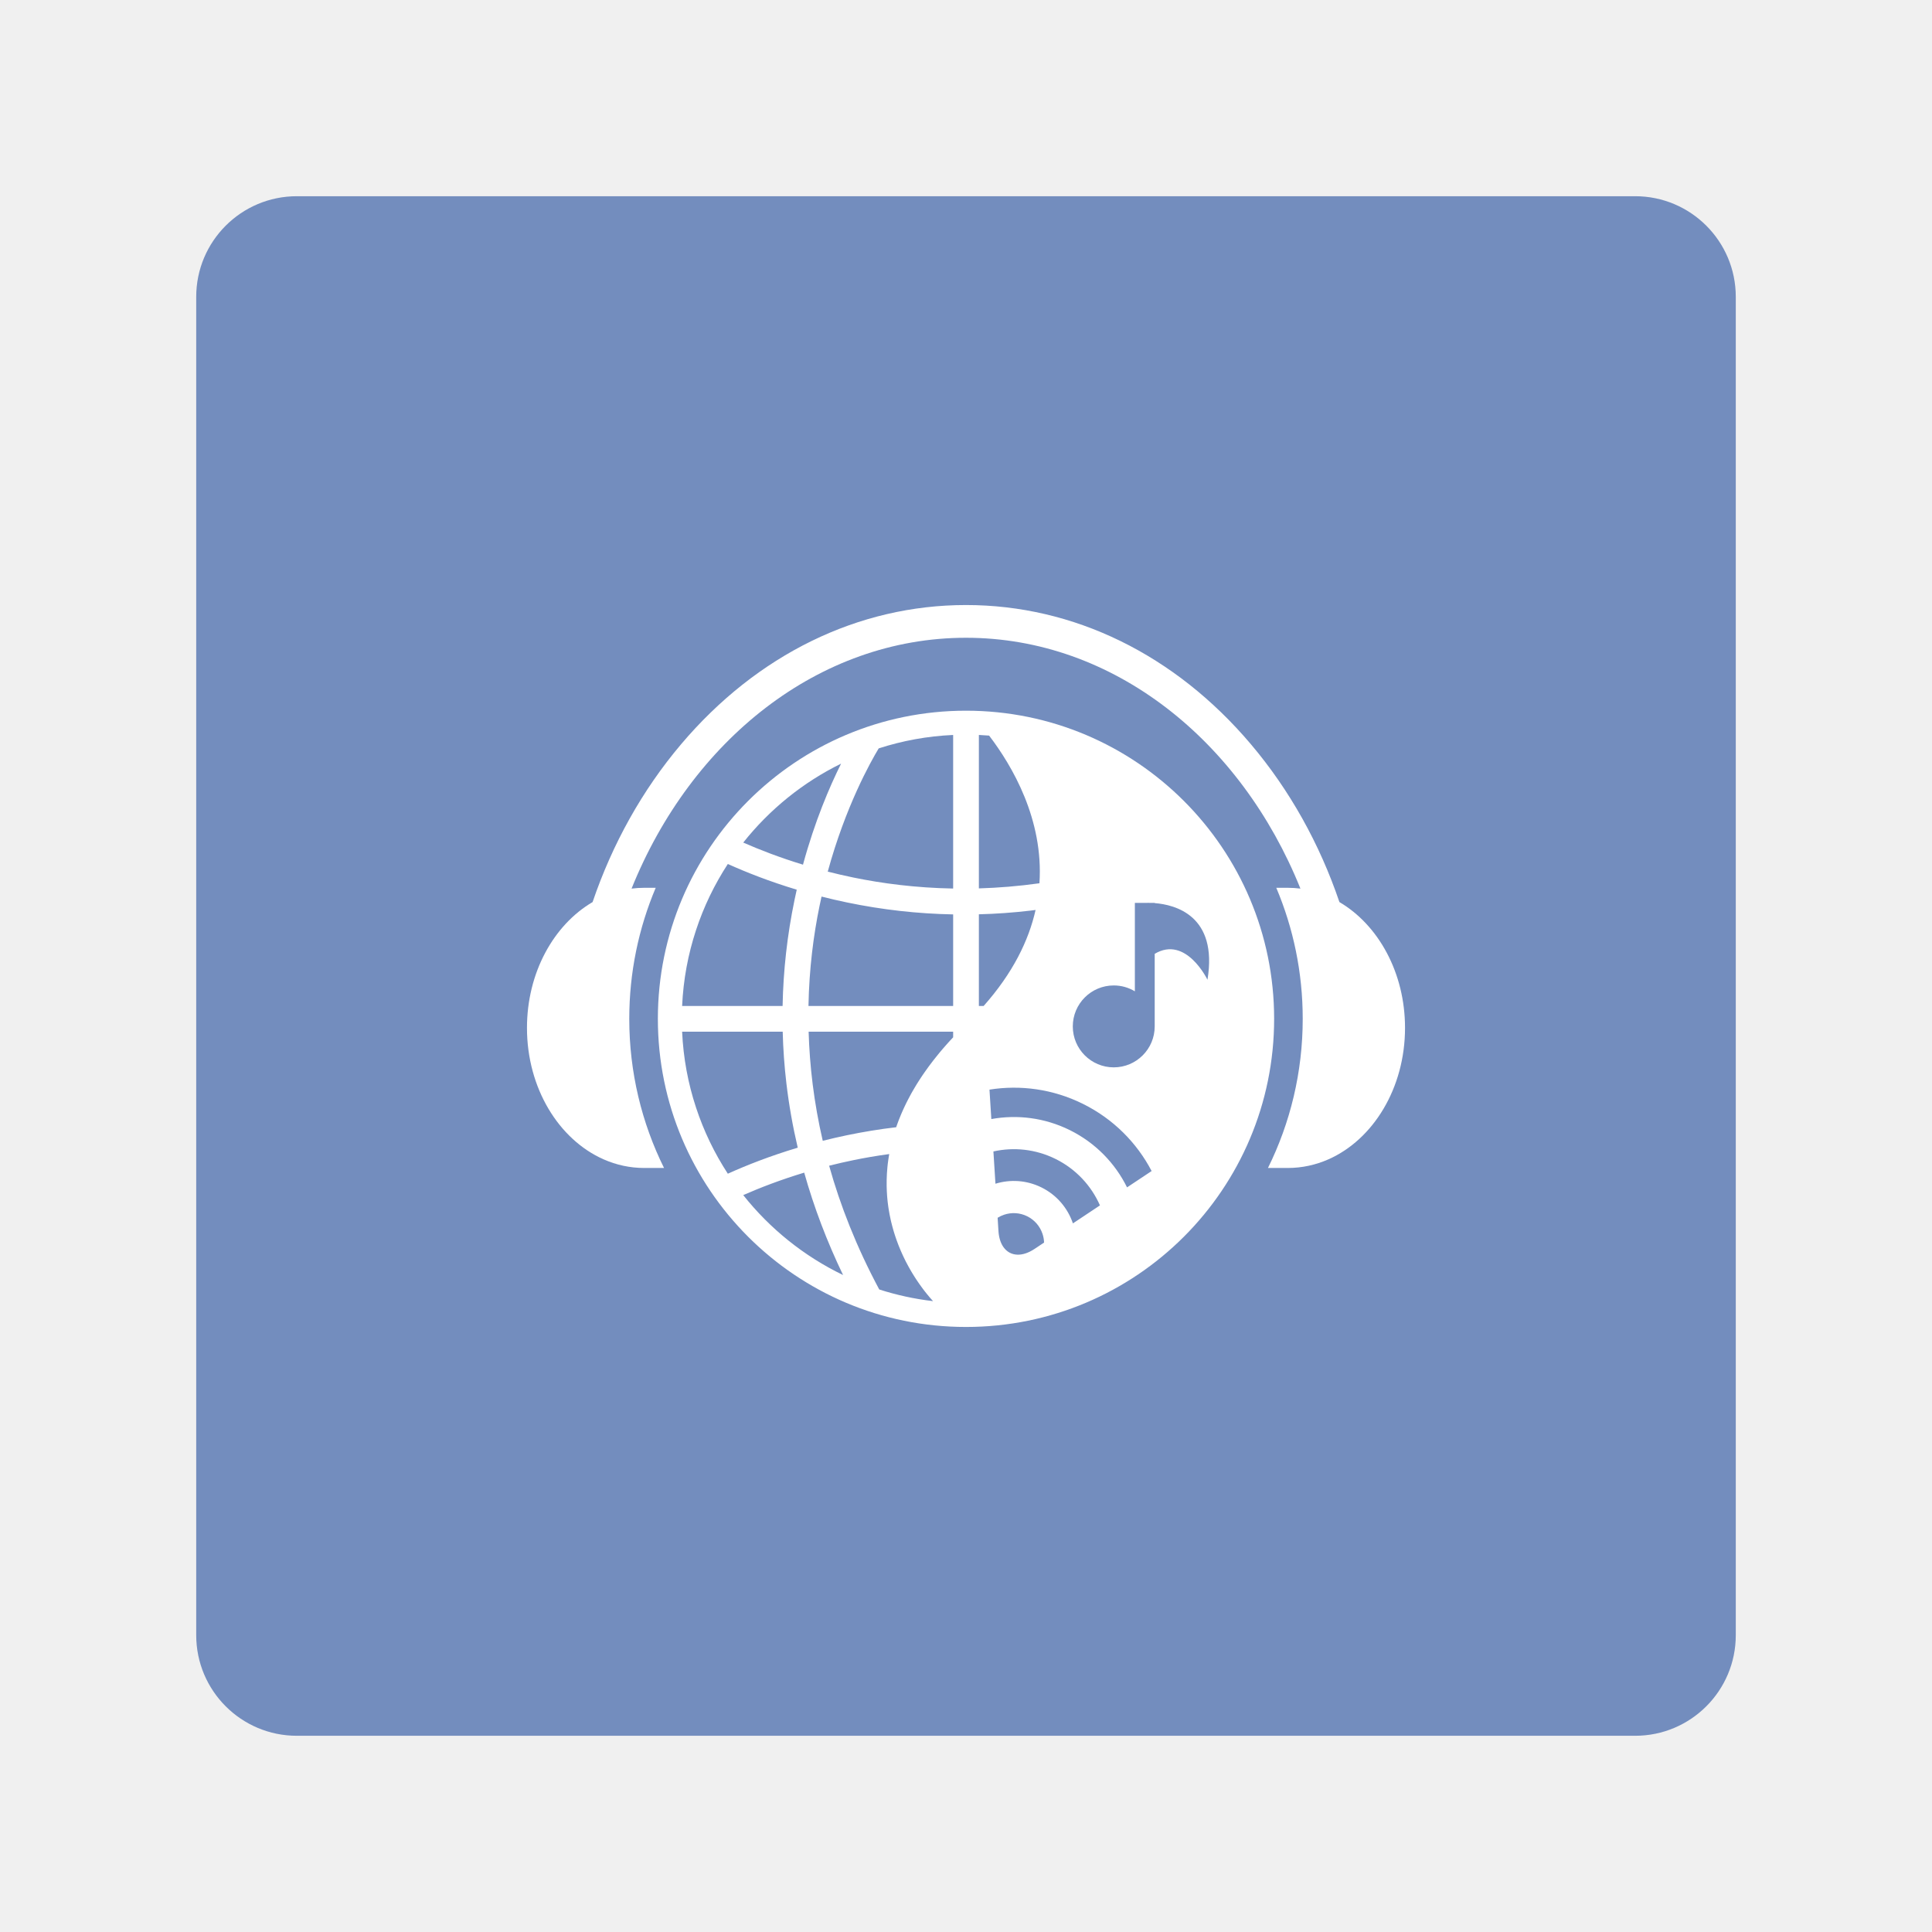
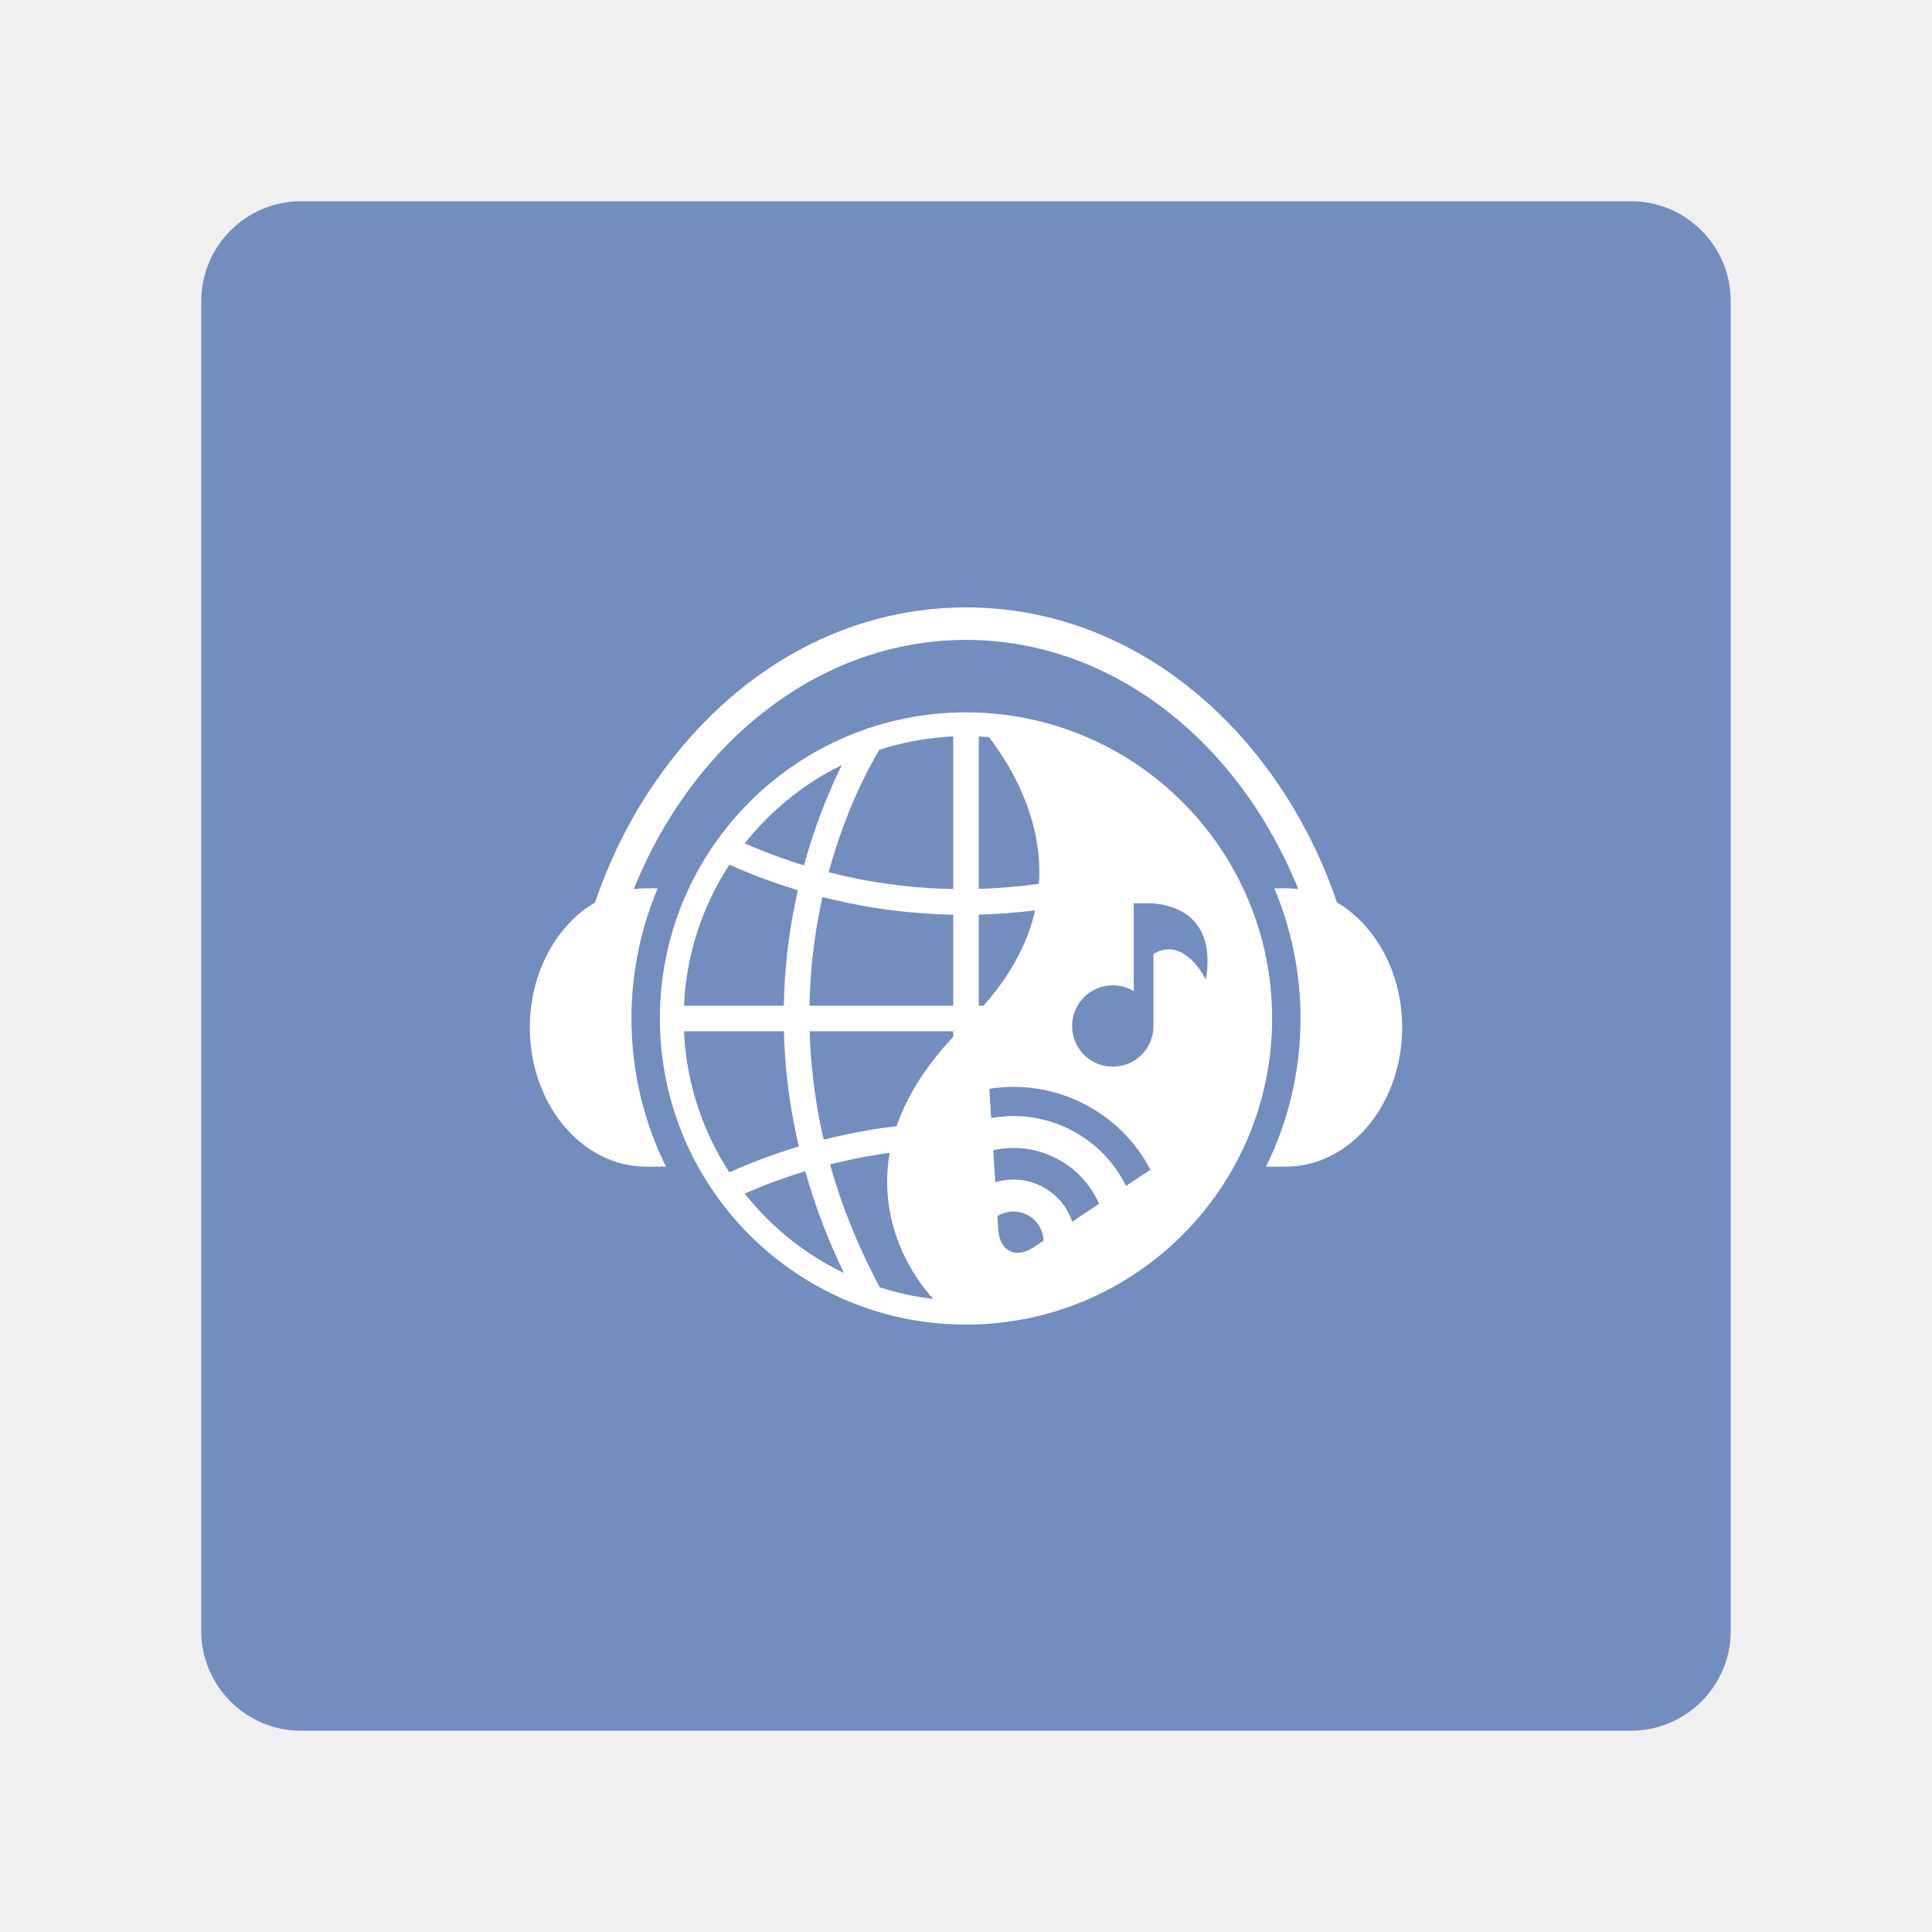
<svg xmlns="http://www.w3.org/2000/svg" width="192" height="192" viewBox="0 0 192 192" id="svg2" version="1.1">
  <defs id="defs4" />
  <g id="layer1" transform="translate(0,-860.3622)">
-     <rect id="rect7760" rx="10" y="879.862" x="19.5" height="153" width="153" style="fill:#738dbe;fill-opacity:1;fill-rule:evenodd;stroke:none" />
-     <g style="fill:#ffffff;fill-opacity:1" id="g7762" transform="matrix(0.3969174,0,0,0.3969174,4.435116,159.3498)">
+     <rect id="rect7760" rx="9.935" y="880.362" x="20" height="152" width="152" style="fill:#738dbe;fill-opacity:1;fill-rule:evenodd;stroke:none;stroke-width:0.993" />
+     <g style="fill:#ffffff;fill-opacity:1" id="g7762" transform="matrix(0.3943232,0,0,0.3943232,5.033579,164.559)">
      <g style="fill:#ffffff;fill-opacity:1" id="g7764">
-         <path style="fill:#ffffff;fill-opacity:1" d="m 340.612,2023.499 c 0,15.102 -7.986,27.976 -19.186,32.917 -3.166,1.396 -6.59,2.16 -10.161,2.16 l -4.97,0 c 5.572,-11.256 8.703,-23.938 8.703,-37.346 0,-11.634 -2.357,-22.721 -6.619,-32.804 l 2.886,0 c 1.071,0 2.123,0.068 3.158,0.202 -14.941,-37.109 -46.861,-62.805 -83.735,-62.805 -36.873,0 -68.792,25.695 -83.733,62.805 1.04,-0.134 2.092,-0.202 3.162,-0.202 l 2.883,0 c -4.261,10.083 -6.62,21.17 -6.62,32.804 0,13.408 3.132,26.09 8.704,37.346 l -4.966,0 c -3.575,0 -6.999,-0.765 -10.164,-2.16 -11.204,-4.941 -19.186,-17.815 -19.186,-32.917 0,-13.823 6.693,-25.789 16.428,-31.498 4.971,-14.61 12.441,-28.026 22.155,-39.511 19.027,-22.48 44.361,-34.862 71.339,-34.862 26.98,0 52.318,12.382 71.341,34.862 9.717,11.484 17.189,24.9 22.155,39.511 l 0,0 c 9.728,5.709 16.426,17.67 16.426,31.494 z" id="path7766" />
+         <path style="fill:#ffffff;fill-opacity:1" d="m 340.612,2023.499 c 0,15.102 -7.986,27.976 -19.186,32.917 -3.166,1.396 -6.59,2.16 -10.161,2.16 h -4.97 c 5.572,-11.256 8.703,-23.938 8.703,-37.346 0,-11.634 -2.357,-22.721 -6.619,-32.804 h 2.886 c 1.071,0 2.123,0.068 3.158,0.202 -14.941,-37.109 -46.861,-62.805 -83.735,-62.805 -36.873,0 -68.792,25.695 -83.733,62.805 1.04,-0.134 2.092,-0.202 3.162,-0.202 H 153 c -4.261,10.083 -6.62,21.17 -6.62,32.804 0,13.408 3.132,26.09 8.704,37.346 h -4.966 c -3.575,0 -6.999,-0.765 -10.164,-2.16 -11.204,-4.941 -19.186,-17.815 -19.186,-32.917 0,-13.823 6.693,-25.789 16.428,-31.498 4.971,-14.61 12.441,-28.026 22.155,-39.511 19.027,-22.48 44.361,-34.862 71.339,-34.862 26.98,0 52.318,12.382 71.341,34.862 9.717,11.484 17.189,24.9 22.155,39.511 v 0 c 9.728,5.709 16.426,17.67 16.426,31.494 z" id="path7766" />
      </g>
-       <path style="fill:#ffffff;fill-opacity:1" d="m 230.69,1944.083 c -42.612,0 -77.15,34.543 -77.15,77.15 0,42.612 34.539,77.15 77.15,77.15 42.611,0 77.15,-34.538 77.15,-77.15 0.001,-42.607 -34.538,-77.15 -77.15,-77.15 z m -31.275,13.256 c -2.896,5.809 -6.585,14.425 -9.539,25.295 -5.796,-1.767 -10.821,-3.717 -14.958,-5.531 6.567,-8.275 14.926,-15.066 24.497,-19.764 z m -36.323,41.693 c 1.937,-5.899 4.631,-11.458 7.966,-16.568 4.635,2.089 10.44,4.38 17.254,6.433 -0.188,0.839 -0.373,1.69 -0.552,2.551 -1.829,8.8 -2.824,17.685 -2.99,26.568 l -25.156,0 c 0.296,-6.599 1.492,-12.969 3.478,-18.984 z m 0,44.405 c -1.986,-6.016 -3.183,-12.381 -3.479,-18.979 l 25.184,0 c 0.107,4.313 0.417,8.629 0.923,12.923 0.636,5.397 1.587,10.768 2.842,16.115 -6.921,2.071 -12.812,4.393 -17.505,6.514 -3.334,-5.106 -6.028,-10.675 -7.965,-16.573 z m 11.825,21.929 c 4.205,-1.847 9.342,-3.833 15.264,-5.626 2.434,8.66 5.684,17.223 9.731,25.641 -9.772,-4.712 -18.315,-11.592 -24.995,-20.015 z m 34.051,23.628 c -5.72,-10.682 -9.777,-21.068 -12.547,-30.984 1.955,-0.492 3.977,-0.963 6.065,-1.389 2.806,-0.579 5.805,-1.099 8.983,-1.529 -0.05,0.273 -0.099,0.551 -0.139,0.825 -0.045,0.273 -0.085,0.547 -0.121,0.82 -0.041,0.273 -0.072,0.538 -0.108,0.812 -0.027,0.269 -0.058,0.542 -0.085,0.811 -0.054,0.533 -0.094,1.067 -0.125,1.601 -0.031,0.529 -0.049,1.054 -0.063,1.573 -0.013,0.524 -0.013,1.049 -0.004,1.569 0.018,0.847 0.053,1.681 0.116,2.501 0.022,0.273 0.045,0.547 0.072,0.82 0.018,0.215 0.041,0.436 0.067,0.65 0.022,0.215 0.05,0.43 0.081,0.646 0.022,0.192 0.049,0.381 0.076,0.569 0.027,0.188 0.058,0.377 0.085,0.564 0.148,0.938 0.323,1.856 0.529,2.762 0.04,0.179 0.08,0.358 0.125,0.537 0.085,0.359 0.175,0.713 0.273,1.067 0.09,0.354 0.189,0.704 0.292,1.049 0.049,0.175 0.103,0.345 0.157,0.516 l 0.162,0.516 c 0.053,0.17 0.112,0.341 0.166,0.507 l 0.175,0.511 c 0.058,0.161 0.117,0.327 0.175,0.497 0.121,0.332 0.242,0.654 0.368,0.982 0.063,0.166 0.13,0.322 0.192,0.488 0.13,0.318 0.26,0.637 0.399,0.955 0.067,0.156 0.134,0.313 0.206,0.471 0.121,0.277 0.251,0.556 0.376,0.834 0.085,0.184 0.17,0.367 0.26,0.546 0.144,0.292 0.282,0.583 0.426,0.87 0.022,0.04 0.045,0.08 0.063,0.121 0.099,0.184 0.193,0.367 0.292,0.547 0.117,0.224 0.233,0.443 0.354,0.663 0.117,0.211 0.233,0.426 0.359,0.637 0.116,0.211 0.237,0.412 0.358,0.618 0.085,0.14 0.162,0.274 0.247,0.413 0.152,0.246 0.3,0.493 0.457,0.735 0.112,0.174 0.224,0.358 0.341,0.533 0,0 0.004,0 0.004,0.01 0.004,0.01 0.009,0.014 0.009,0.018 0.17,0.256 0.336,0.507 0.506,0.753 0.143,0.216 0.295,0.436 0.449,0.65 0.058,0.086 0.121,0.175 0.188,0.26 0.193,0.278 0.39,0.547 0.588,0.812 0.085,0.116 0.175,0.233 0.26,0.346 0.085,0.116 0.175,0.229 0.26,0.341 0.162,0.205 0.323,0.407 0.484,0.609 0.224,0.277 0.457,0.556 0.681,0.824 0.112,0.135 0.229,0.265 0.341,0.395 0.197,0.229 0.398,0.453 0.596,0.668 -4.645,-0.539 -9.15,-1.53 -13.471,-2.919 z m 18.504,-63.134 c -0.229,0.247 -0.461,0.489 -0.686,0.735 -0.188,0.206 -0.373,0.408 -0.561,0.614 -0.215,0.237 -0.43,0.479 -0.641,0.722 -0.192,0.215 -0.376,0.431 -0.564,0.646 -0.095,0.107 -0.184,0.216 -0.273,0.318 -0.202,0.237 -0.399,0.475 -0.597,0.708 -0.17,0.206 -0.34,0.412 -0.506,0.619 -0.82,0.999 -1.596,1.999 -2.322,2.989 -0.323,0.435 -0.632,0.87 -0.933,1.305 -0.147,0.206 -0.296,0.417 -0.435,0.628 -0.014,0.018 -0.022,0.031 -0.036,0.049 -0.144,0.211 -0.282,0.417 -0.417,0.623 -0.144,0.22 -0.287,0.436 -0.426,0.65 -0.144,0.215 -0.282,0.435 -0.412,0.646 -0.135,0.215 -0.27,0.435 -0.403,0.646 -0.13,0.215 -0.26,0.426 -0.386,0.646 -0.13,0.215 -0.256,0.426 -0.377,0.641 -0.085,0.144 -0.166,0.282 -0.246,0.421 -0.085,0.153 -0.17,0.301 -0.256,0.449 -0.071,0.134 -0.144,0.273 -0.219,0.408 -0.175,0.317 -0.349,0.641 -0.511,0.959 -0.134,0.246 -0.26,0.497 -0.381,0.744 -0.036,0.071 -0.077,0.139 -0.107,0.21 -0.104,0.211 -0.202,0.417 -0.3,0.619 -0.135,0.273 -0.265,0.552 -0.39,0.829 -0.018,0.045 -0.04,0.09 -0.063,0.14 -0.081,0.183 -0.166,0.367 -0.247,0.551 -0.121,0.269 -0.233,0.538 -0.35,0.802 -0.112,0.27 -0.224,0.538 -0.327,0.808 -0.085,0.206 -0.166,0.408 -0.247,0.609 -0.004,0.01 -0.004,0.018 -0.009,0.027 -0.076,0.202 -0.152,0.398 -0.224,0.596 -0.081,0.206 -0.148,0.413 -0.225,0.618 -0.062,0.18 -0.125,0.354 -0.188,0.539 -4.115,0.479 -8.217,1.156 -12.3,1.998 -2.098,0.436 -4.124,0.906 -6.083,1.399 -2.241,-9.669 -3.29,-18.836 -3.537,-27.313 l 36.184,0 0,1.402 z m 0,-7.845 -36.224,0 c 0.171,-9.395 1.282,-17.818 2.757,-24.986 0.17,-0.811 0.34,-1.613 0.515,-2.406 2.053,0.524 4.187,1.018 6.388,1.475 8.795,1.829 17.68,2.824 26.564,2.99 l 0,22.927 z m 0,-29.405 c -9.391,-0.166 -17.814,-1.282 -24.986,-2.757 -2.215,-0.457 -4.349,-0.951 -6.41,-1.479 4.46,-16.325 10.7,-27.442 12.757,-30.854 l 0.004,0 c 5.913,-1.913 12.162,-3.074 18.634,-3.361 l 0,38.451 z m 6.441,-38.452 c 0.856,0.035 1.717,0.09 2.564,0.161 5.778,7.563 13.672,21.001 12.601,36.973 -5.254,0.735 -10.323,1.139 -15.165,1.282 l 0,-38.416 z m 0,67.857 0,-22.955 c 4.313,-0.107 8.629,-0.417 12.924,-0.924 0.421,-0.049 0.852,-0.103 1.273,-0.161 -1.726,7.679 -5.697,15.806 -13.004,24.04 l -1.193,0 z m 13.928,60.834 c -1.515,1.004 -2.967,1.466 -4.25,1.435 -1.457,-0.036 -2.694,-0.708 -3.545,-1.927 -0.682,-0.982 -1.121,-2.322 -1.229,-3.981 l -0.21,-3.335 c 0.506,-0.313 1.049,-0.569 1.609,-0.758 1.842,-0.623 3.927,-0.542 5.8,0.386 1.879,0.933 3.205,2.537 3.824,4.384 0.242,0.709 0.376,1.448 0.398,2.201 l -2.397,1.595 z m 9.619,-6.4 c -1.286,-3.788 -4.007,-7.088 -7.862,-8.997 -3.729,-1.847 -7.84,-2.066 -11.534,-0.933 l -0.511,-8.082 c 5.079,-1.13 10.561,-0.597 15.577,1.887 5.142,2.551 8.947,6.738 11.099,11.619 l -6.769,4.506 z m 13.552,-9.016 c -2.972,-6.006 -7.854,-11.125 -14.309,-14.326 -6.325,-3.133 -13.202,-3.949 -19.67,-2.779 l -0.466,-7.369 c 7.72,-1.229 15.878,-0.161 23.399,3.563 7.652,3.793 13.511,9.772 17.2,16.819 l -6.154,4.092 z m 6.925,-58.475 0,18.173 c 0,5.662 -4.59,10.252 -10.256,10.252 -5.662,0 -10.252,-4.59 -10.252,-10.252 0,-5.666 4.59,-10.256 10.252,-10.256 1.937,0 3.747,0.537 5.289,1.47 l 0,-22.135 2.735,0 c 0.273,-0.014 0.771,-0.027 1.421,0 l 0.811,0 0,0.049 c 5.057,0.39 15.874,3.093 13.211,19.19 0,0 -5.361,-11.176 -13.211,-6.491 z" id="path7768" />
+       <path style="fill:#ffffff;fill-opacity:1" d="m 230.69,1944.083 c -42.612,0 -77.15,34.543 -77.15,77.15 0,42.612 34.539,77.15 77.15,77.15 42.611,0 77.15,-34.538 77.15,-77.15 0.001,-42.607 -34.538,-77.15 -77.15,-77.15 z m -31.275,13.256 c -2.896,5.809 -6.585,14.425 -9.539,25.295 -5.796,-1.767 -10.821,-3.717 -14.958,-5.531 6.567,-8.275 14.926,-15.066 24.497,-19.764 z m -36.323,41.693 c 1.937,-5.899 4.631,-11.458 7.966,-16.568 4.635,2.089 10.44,4.38 17.254,6.433 -0.188,0.839 -0.373,1.69 -0.552,2.551 -1.829,8.8 -2.824,17.685 -2.99,26.568 h -25.156 c 0.296,-6.599 1.492,-12.969 3.478,-18.984 z m 0,44.405 c -1.986,-6.016 -3.183,-12.381 -3.479,-18.979 h 25.184 c 0.107,4.313 0.417,8.629 0.923,12.923 0.636,5.397 1.587,10.768 2.842,16.115 -6.921,2.071 -12.812,4.393 -17.505,6.514 -3.334,-5.106 -6.028,-10.675 -7.965,-16.573 z m 11.825,21.929 c 4.205,-1.847 9.342,-3.833 15.264,-5.626 2.434,8.66 5.684,17.223 9.731,25.641 -9.772,-4.712 -18.315,-11.592 -24.995,-20.015 z m 34.051,23.628 c -5.72,-10.682 -9.777,-21.068 -12.547,-30.984 1.955,-0.492 3.977,-0.963 6.065,-1.389 2.806,-0.579 5.805,-1.099 8.983,-1.529 -0.05,0.273 -0.099,0.551 -0.139,0.825 -0.045,0.273 -0.085,0.547 -0.121,0.82 -0.041,0.273 -0.072,0.538 -0.108,0.812 -0.027,0.269 -0.058,0.542 -0.085,0.811 -0.054,0.533 -0.094,1.067 -0.125,1.601 -0.031,0.529 -0.049,1.054 -0.063,1.573 -0.013,0.524 -0.013,1.049 -0.004,1.569 0.018,0.847 0.053,1.681 0.116,2.501 0.022,0.273 0.045,0.547 0.072,0.82 0.018,0.215 0.041,0.436 0.067,0.65 0.022,0.215 0.05,0.43 0.081,0.646 0.022,0.192 0.049,0.381 0.076,0.569 0.027,0.188 0.058,0.377 0.085,0.564 0.148,0.938 0.323,1.856 0.529,2.762 0.04,0.179 0.08,0.358 0.125,0.537 0.085,0.359 0.175,0.713 0.273,1.067 0.09,0.354 0.189,0.704 0.292,1.049 0.049,0.175 0.103,0.345 0.157,0.516 l 0.162,0.516 c 0.053,0.17 0.112,0.341 0.166,0.507 l 0.175,0.511 c 0.058,0.161 0.117,0.327 0.175,0.497 0.121,0.332 0.242,0.654 0.368,0.982 0.063,0.166 0.13,0.322 0.192,0.488 0.13,0.318 0.26,0.637 0.399,0.955 0.067,0.156 0.134,0.313 0.206,0.471 0.121,0.277 0.251,0.556 0.376,0.834 0.085,0.184 0.17,0.367 0.26,0.546 0.144,0.292 0.282,0.583 0.426,0.87 0.022,0.04 0.045,0.08 0.063,0.121 0.099,0.184 0.193,0.367 0.292,0.547 0.117,0.224 0.233,0.443 0.354,0.663 0.117,0.211 0.233,0.426 0.359,0.637 0.116,0.211 0.237,0.412 0.358,0.618 0.085,0.14 0.162,0.274 0.247,0.413 0.152,0.246 0.3,0.493 0.457,0.735 0.112,0.174 0.224,0.358 0.341,0.533 0,0 0.004,0 0.004,0.01 0.004,0.01 0.009,0.014 0.009,0.018 0.17,0.256 0.336,0.507 0.506,0.753 0.143,0.216 0.295,0.436 0.449,0.65 0.058,0.086 0.121,0.175 0.188,0.26 0.193,0.278 0.39,0.547 0.588,0.812 0.085,0.116 0.175,0.233 0.26,0.346 0.085,0.116 0.175,0.229 0.26,0.341 0.162,0.205 0.323,0.407 0.484,0.609 0.224,0.277 0.457,0.556 0.681,0.824 0.112,0.135 0.229,0.265 0.341,0.395 0.197,0.229 0.398,0.453 0.596,0.668 -4.645,-0.539 -9.15,-1.53 -13.471,-2.919 z m 18.504,-63.134 c -0.229,0.247 -0.461,0.489 -0.686,0.735 -0.188,0.206 -0.373,0.408 -0.561,0.614 -0.215,0.237 -0.43,0.479 -0.641,0.722 -0.192,0.215 -0.376,0.431 -0.564,0.646 -0.095,0.107 -0.184,0.216 -0.273,0.318 -0.202,0.237 -0.399,0.475 -0.597,0.708 -0.17,0.206 -0.34,0.412 -0.506,0.619 -0.82,0.999 -1.596,1.999 -2.322,2.989 -0.323,0.435 -0.632,0.87 -0.933,1.305 -0.147,0.206 -0.296,0.417 -0.435,0.628 -0.014,0.018 -0.022,0.031 -0.036,0.049 -0.144,0.211 -0.282,0.417 -0.417,0.623 -0.144,0.22 -0.287,0.436 -0.426,0.65 -0.144,0.215 -0.282,0.435 -0.412,0.646 -0.135,0.215 -0.27,0.435 -0.403,0.646 -0.13,0.215 -0.26,0.426 -0.386,0.646 -0.13,0.215 -0.256,0.426 -0.377,0.641 -0.085,0.144 -0.166,0.282 -0.246,0.421 -0.085,0.153 -0.17,0.301 -0.256,0.449 -0.071,0.134 -0.144,0.273 -0.219,0.408 -0.175,0.317 -0.349,0.641 -0.511,0.959 -0.134,0.246 -0.26,0.497 -0.381,0.744 -0.036,0.071 -0.077,0.139 -0.107,0.21 -0.104,0.211 -0.202,0.417 -0.3,0.619 -0.135,0.273 -0.265,0.552 -0.39,0.829 -0.018,0.045 -0.04,0.09 -0.063,0.14 -0.081,0.183 -0.166,0.367 -0.247,0.551 -0.121,0.269 -0.233,0.538 -0.35,0.802 -0.112,0.27 -0.224,0.538 -0.327,0.808 -0.085,0.206 -0.166,0.408 -0.247,0.609 -0.004,0.01 -0.004,0.018 -0.009,0.027 -0.076,0.202 -0.152,0.398 -0.224,0.596 -0.081,0.206 -0.148,0.413 -0.225,0.618 -0.062,0.18 -0.125,0.354 -0.188,0.539 -4.115,0.479 -8.217,1.156 -12.3,1.998 -2.098,0.436 -4.124,0.906 -6.083,1.399 -2.241,-9.669 -3.29,-18.836 -3.537,-27.313 h 36.184 v 1.402 z m 0,-7.845 h -36.224 c 0.171,-9.395 1.282,-17.818 2.757,-24.986 0.17,-0.811 0.34,-1.613 0.515,-2.406 2.053,0.524 4.187,1.018 6.388,1.475 8.795,1.829 17.68,2.824 26.564,2.99 z m 0,-29.405 c -9.391,-0.166 -17.814,-1.282 -24.986,-2.757 -2.215,-0.457 -4.349,-0.951 -6.41,-1.479 4.46,-16.325 10.7,-27.442 12.757,-30.854 h 0.004 c 5.913,-1.913 12.162,-3.074 18.634,-3.361 v 38.451 z m 6.441,-38.452 c 0.856,0.035 1.717,0.09 2.564,0.161 5.778,7.563 13.672,21.001 12.601,36.973 -5.254,0.735 -10.323,1.139 -15.165,1.282 z m 0,67.857 v -22.955 c 4.313,-0.107 8.629,-0.417 12.924,-0.924 0.421,-0.049 0.852,-0.103 1.273,-0.161 -1.726,7.679 -5.697,15.806 -13.004,24.04 z m 13.928,60.834 c -1.515,1.004 -2.967,1.466 -4.25,1.435 -1.457,-0.036 -2.694,-0.708 -3.545,-1.927 -0.682,-0.982 -1.121,-2.322 -1.229,-3.981 l -0.21,-3.335 c 0.506,-0.313 1.049,-0.569 1.609,-0.758 1.842,-0.623 3.927,-0.542 5.8,0.386 1.879,0.933 3.205,2.537 3.824,4.384 0.242,0.709 0.376,1.448 0.398,2.201 z m 9.619,-6.4 c -1.286,-3.788 -4.007,-7.088 -7.862,-8.997 -3.729,-1.847 -7.84,-2.066 -11.534,-0.933 l -0.511,-8.082 c 5.079,-1.13 10.561,-0.597 15.577,1.887 5.142,2.551 8.947,6.738 11.099,11.619 z m 13.552,-9.016 c -2.972,-6.006 -7.854,-11.125 -14.309,-14.326 -6.325,-3.133 -13.202,-3.949 -19.67,-2.779 l -0.466,-7.369 c 7.72,-1.229 15.878,-0.161 23.399,3.563 7.652,3.793 13.511,9.772 17.2,16.819 z m 6.925,-58.475 v 18.173 c 0,5.662 -4.59,10.252 -10.256,10.252 -5.662,0 -10.252,-4.59 -10.252,-10.252 0,-5.666 4.59,-10.256 10.252,-10.256 1.937,0 3.747,0.537 5.289,1.47 v -22.135 h 2.735 c 0.273,-0.014 0.771,-0.027 1.421,0 h 0.811 v 0.049 c 5.057,0.39 15.874,3.093 13.211,19.19 0,0 -5.361,-11.176 -13.211,-6.491 z" id="path7768" />
    </g>
  </g>
</svg>
